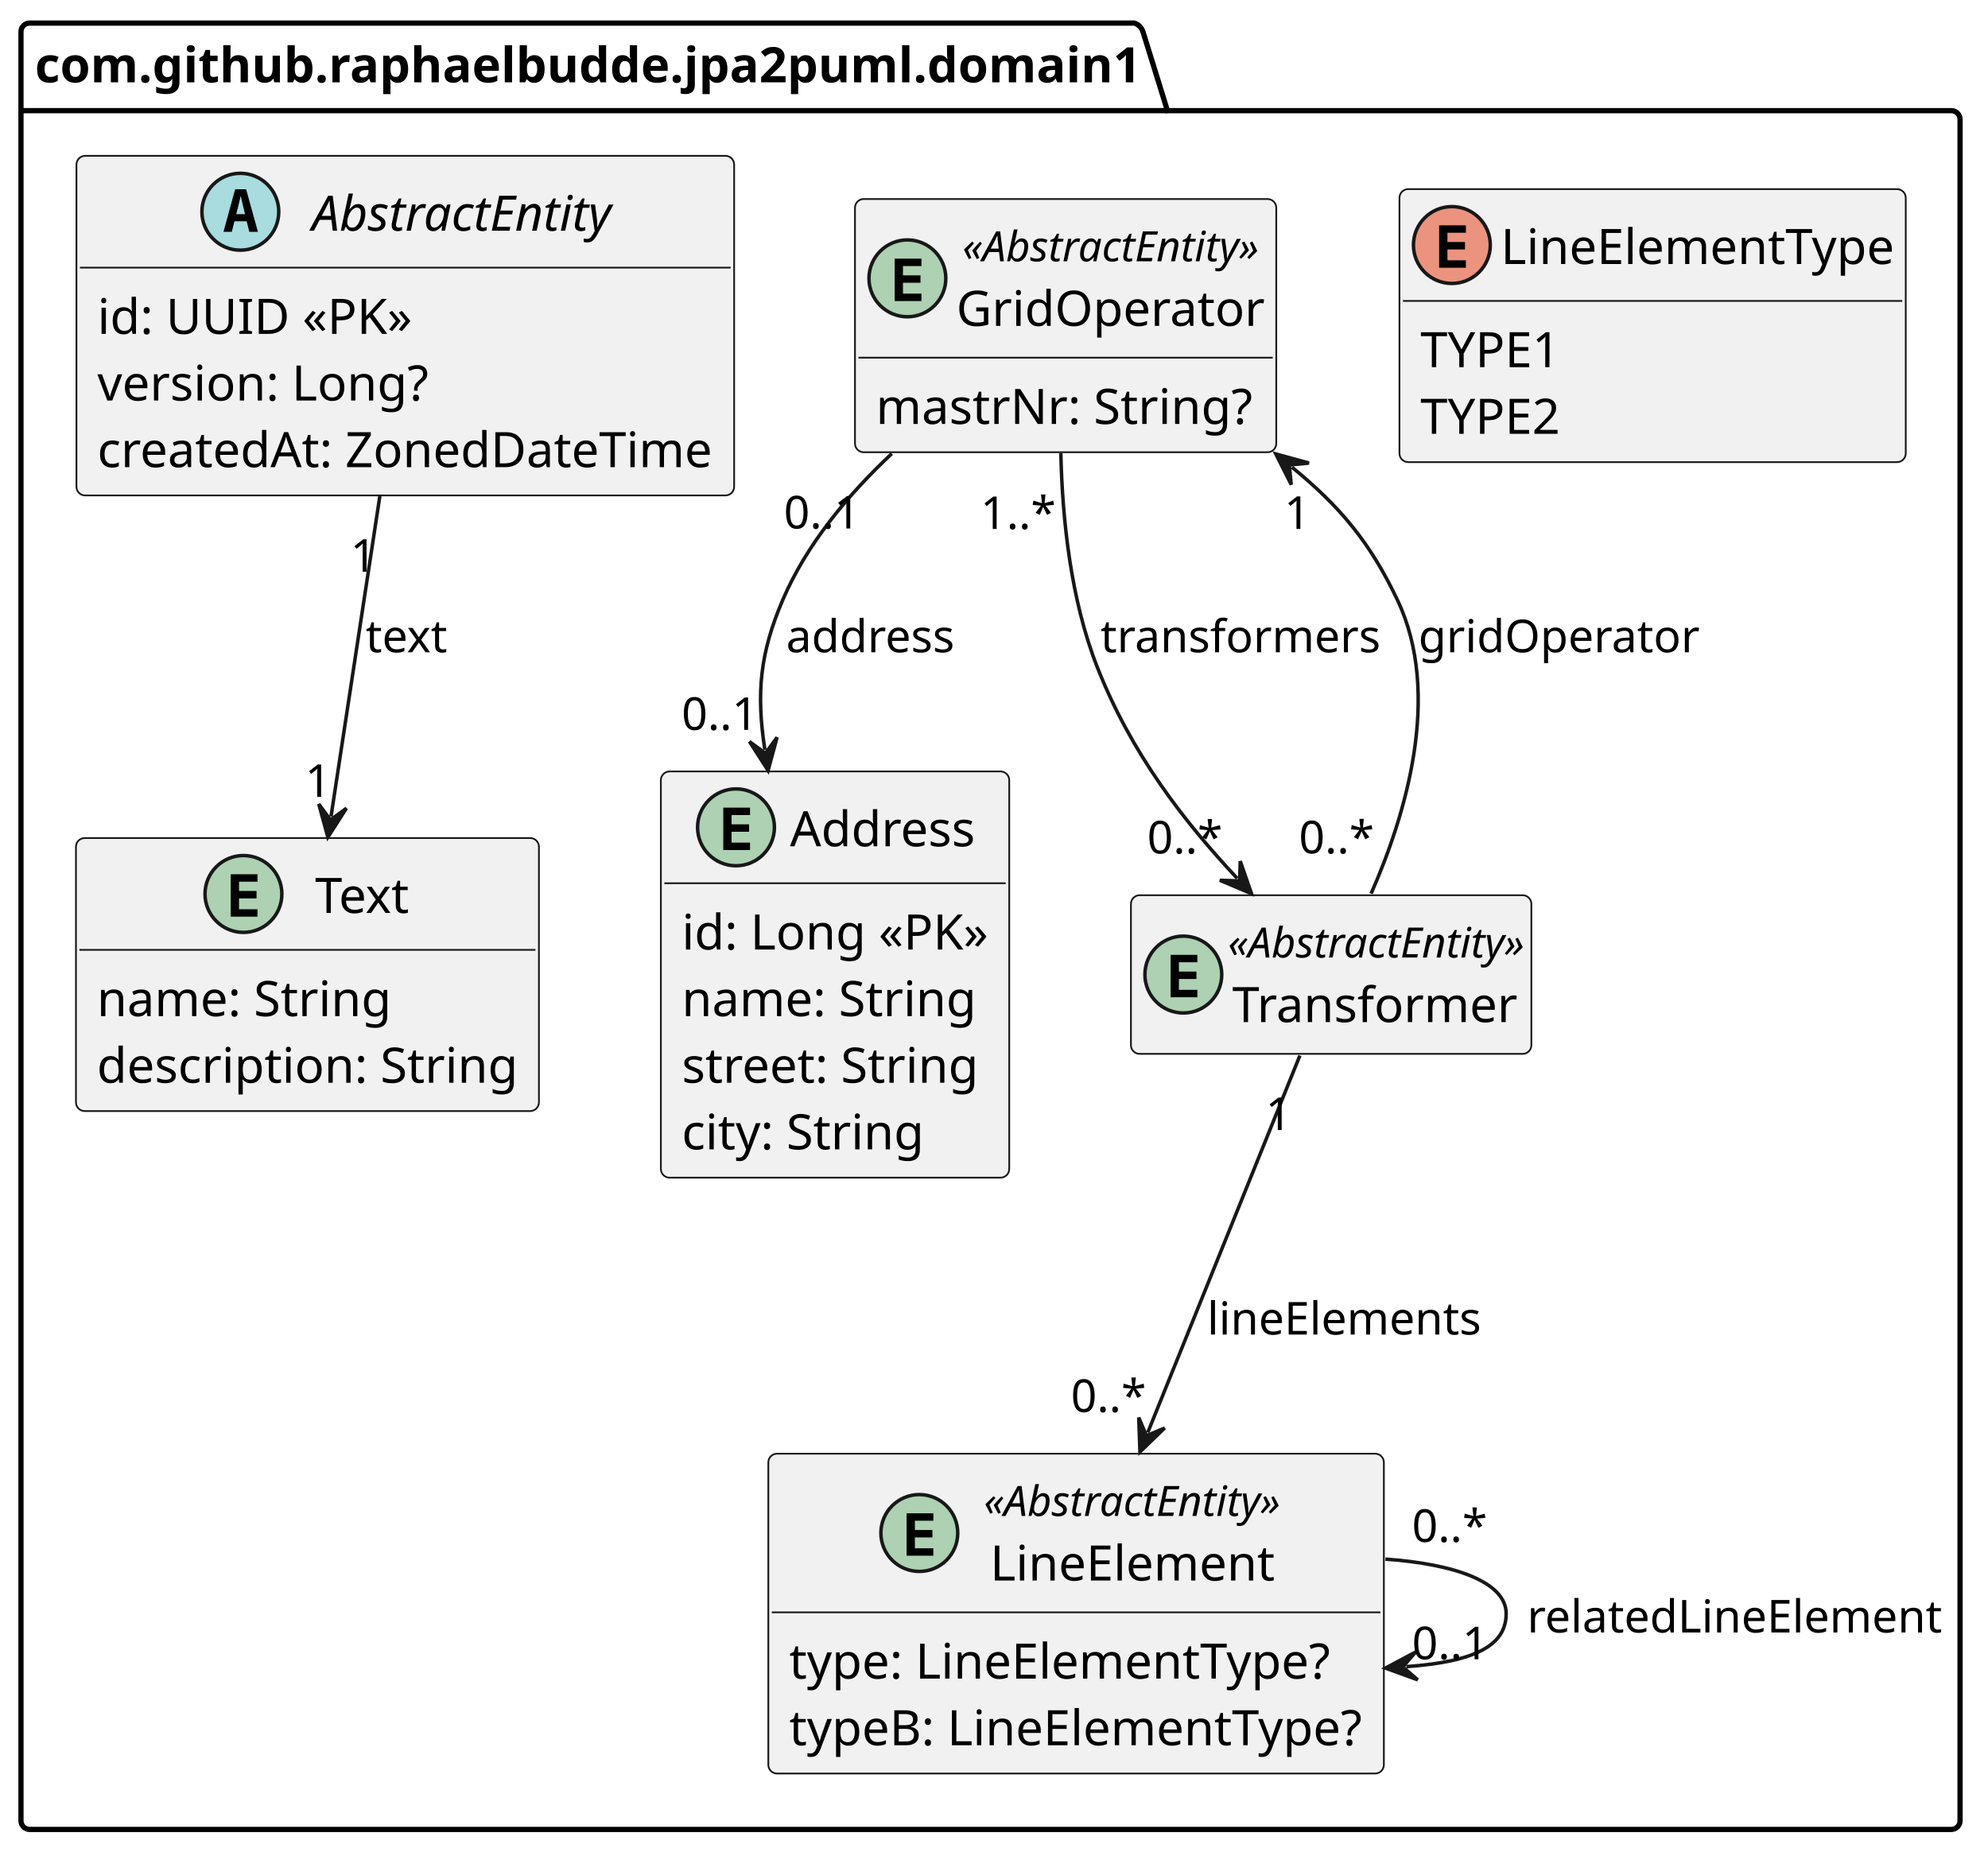
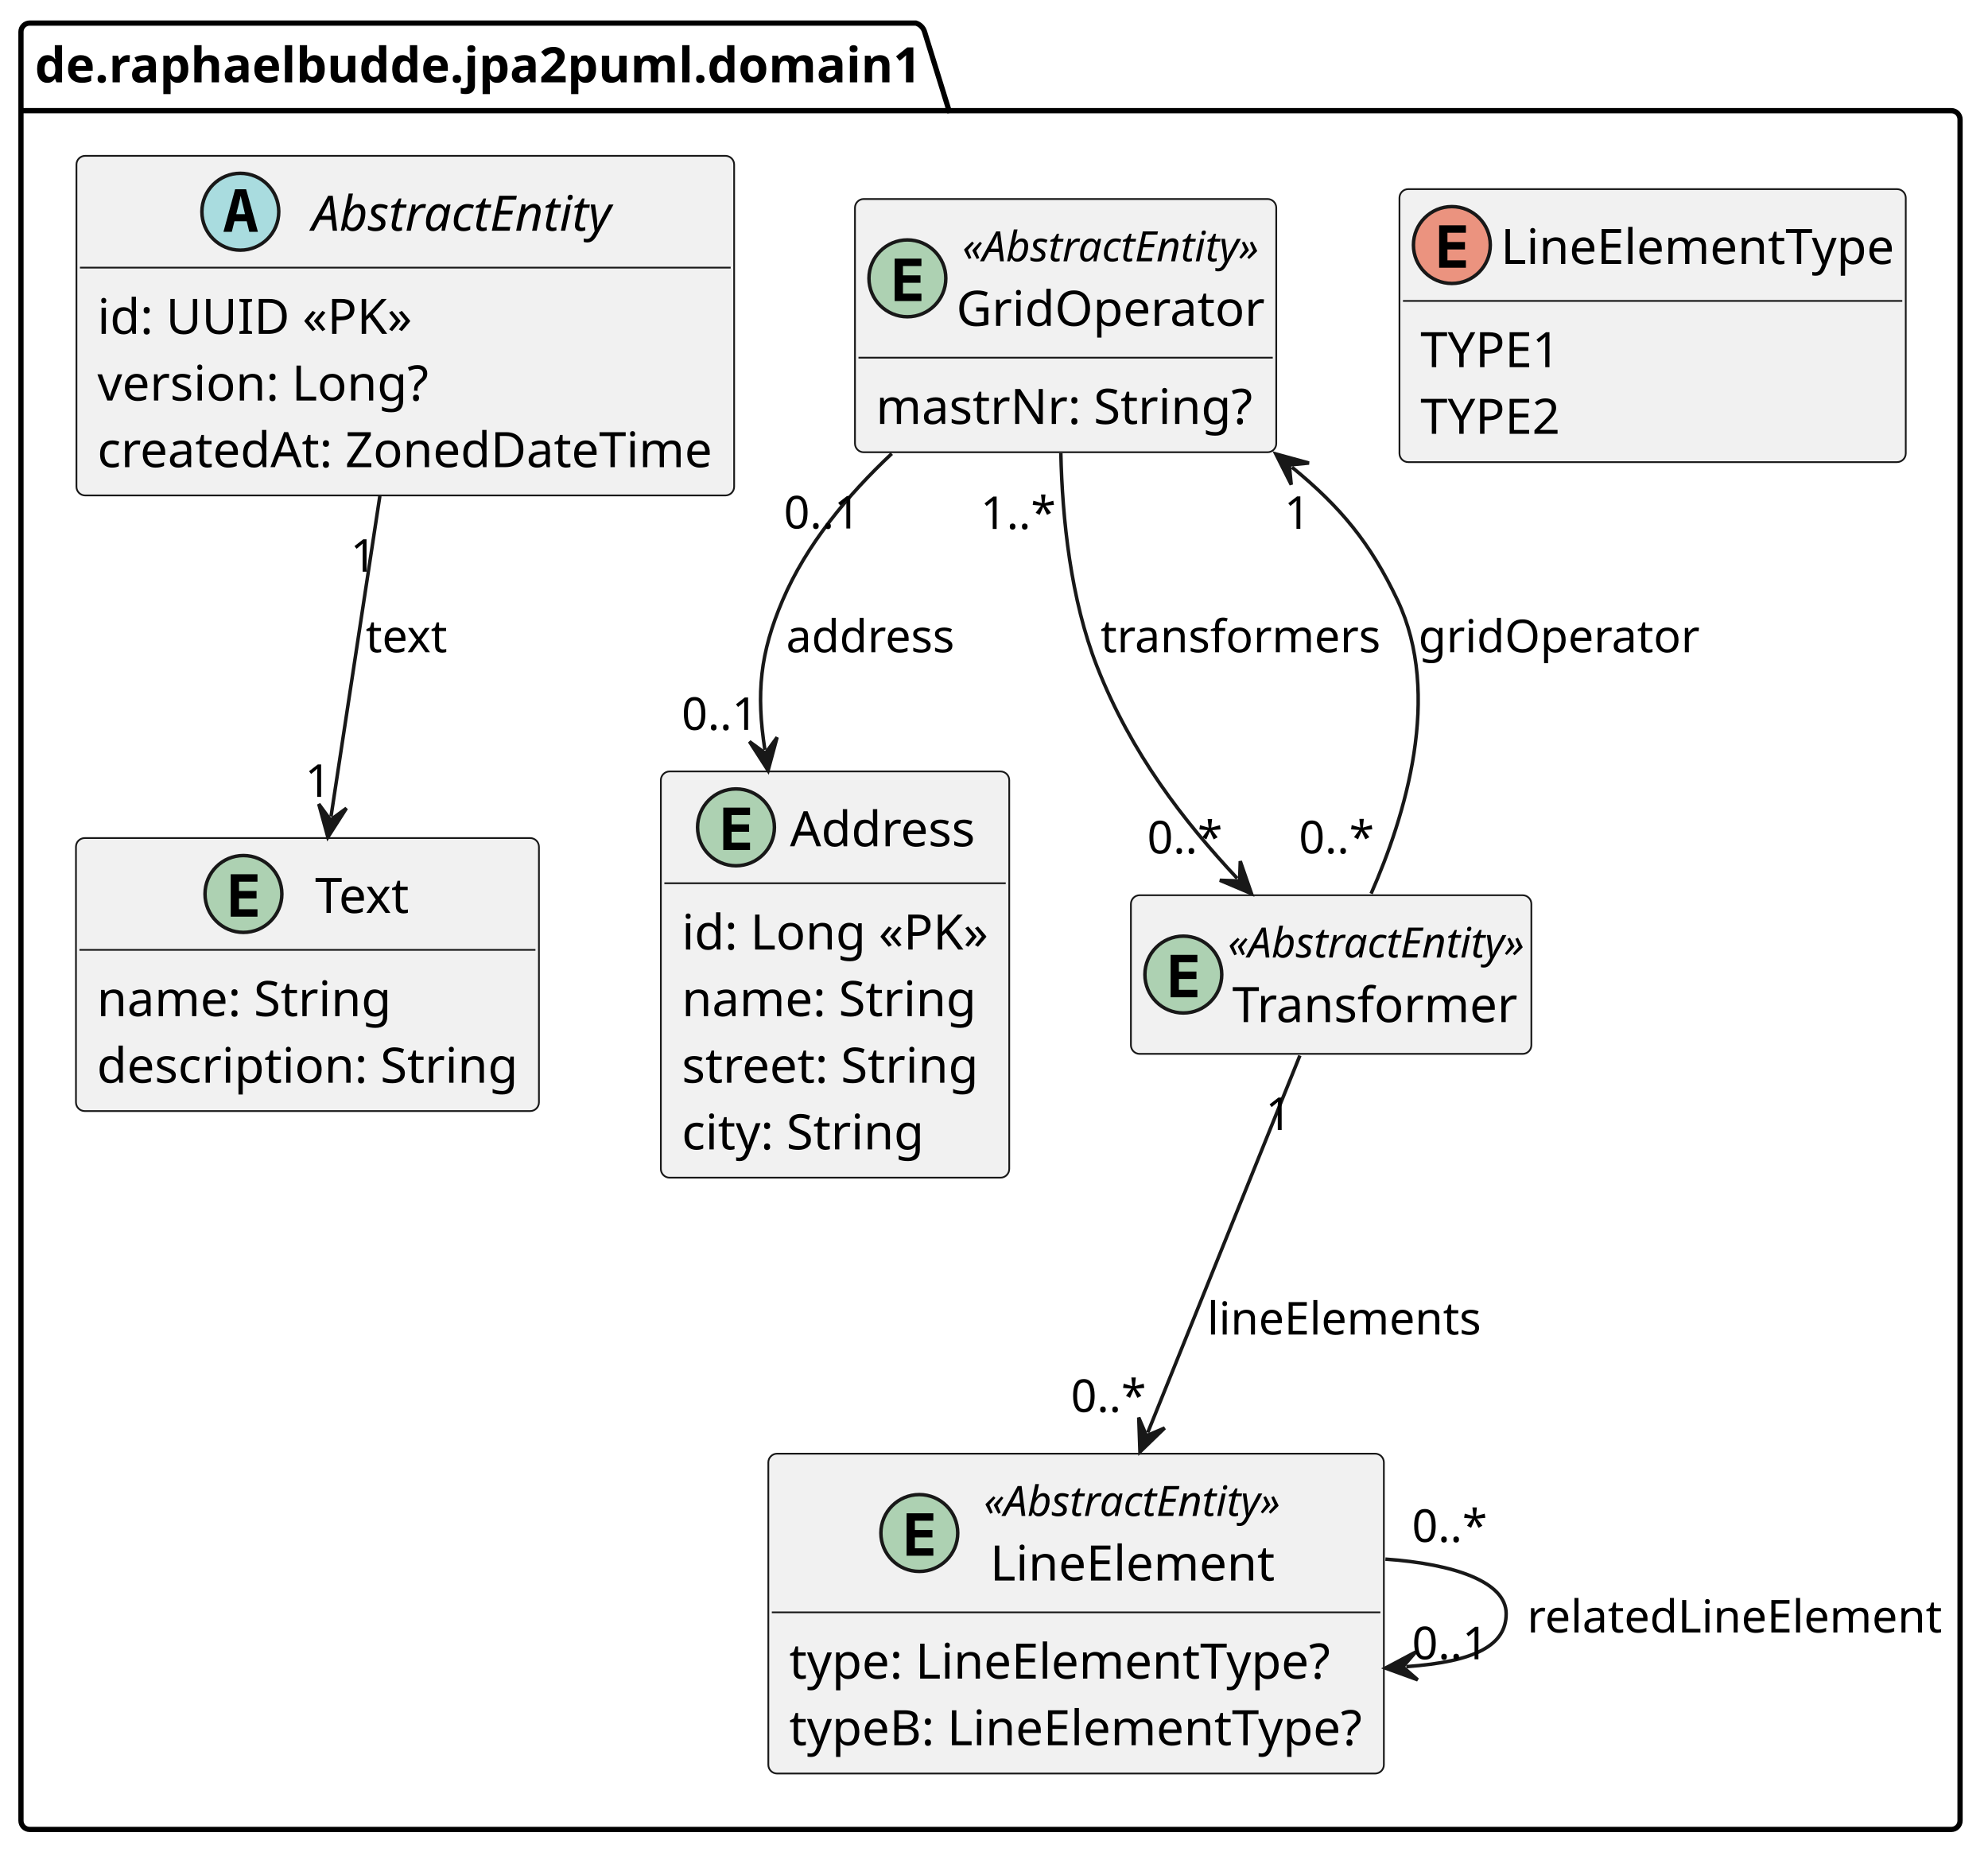
<svg xmlns="http://www.w3.org/2000/svg" contentStyleType="text/css" data-diagram-type="CLASS" height="530px" preserveAspectRatio="none" style="width:569px;height:530px;background:#FFFFFF;" version="1.1" viewBox="0 0 569 530" width="569px" zoomAndPan="magnify">
  <defs />
  <g>
-     <g class="cluster" data-entity="domain1" data-source-line="8" data-uid="ent0007" id="cluster_domain1">
-       <path d="M8.5,6.602 L324.639,6.602 A3.75,3.75 0 0 1 327.139,9.102 L334.139,31.67 L558.5,31.67 A2.5,2.5 0 0 1 561,34.17 L561,521.122 A2.5,2.5 0 0 1 558.5,523.622 L8.5,523.622 A2.5,2.5 0 0 1 6,521.122 L6,9.102 A2.5,2.5 0 0 1 8.5,6.602" fill="none" style="stroke:#000000;stroke-width:1.5;" />
-       <line style="stroke:#000000;stroke-width:1.5;" x1="6" x2="334.139" y1="31.67" y2="31.67" />
-       <text fill="#000000" font-family="sans-serif" font-size="14" font-weight="bold" lengthAdjust="spacing" textLength="315.139" x="10" y="23.568">com.github.raphaelbudde.jpa2puml.domain1</text>
+     <g class="cluster" data-entity="domain1" data-source-line="8" data-uid="ent0006" id="cluster_domain1">
+       <path d="M8.5,6.602 L262.129,6.602 A3.75,3.75 0 0 1 264.629,9.102 L271.629,31.67 L558.5,31.67 A2.5,2.5 0 0 1 561,34.17 L561,521.122 A2.5,2.5 0 0 1 558.5,523.622 L8.5,523.622 A2.5,2.5 0 0 1 6,521.122 L6,9.102 A2.5,2.5 0 0 1 8.5,6.602" fill="none" style="stroke:#000000;stroke-width:1.5;" />
+       <line style="stroke:#000000;stroke-width:1.5;" x1="6" x2="271.629" y1="31.67" y2="31.67" />
+       <text fill="#000000" font-family="sans-serif" font-size="14" font-weight="bold" lengthAdjust="spacing" textLength="252.629" x="10" y="23.568">de.raphaelbudde.jpa2puml.domain1</text>
    </g>
    <g class="entity" data-entity="AbstractEntity" data-source-line="8" data-uid="ent0002" id="entity_AbstractEntity">
      <rect fill="#F1F1F1" height="97.204" rx="2.5" ry="2.5" style="stroke:#181818;stroke-width:0.5;" width="188.245" x="21.88" y="44.602" />
      <ellipse cx="68.787" cy="60.602" fill="#A9DCDF" rx="11" ry="11" style="stroke:#181818;stroke-width:1;" />
      <path d="M63.959,66.352 L67.302,54.164 L70.443,54.164 L73.818,66.352 L71.349,66.352 L70.615,63.336 L67.099,63.336 L66.349,66.352 L63.959,66.352 Z M68.365,58.305 L67.615,61.305 L70.131,61.305 L69.412,58.305 Q69.271,57.727 69.146,57.18 Q69.021,56.618 68.881,56.039 Q68.771,56.618 68.631,57.18 Q68.49,57.727 68.365,58.305 Z " fill="#000000" />
      <text fill="#000000" font-family="sans-serif" font-size="14" font-style="italic" lengthAdjust="spacing" textLength="85.932" x="89.287" y="66.034">AbstractEntity</text>
      <line style="stroke:#181818;stroke-width:0.5;" x1="22.88" x2="209.125" y1="76.602" y2="76.602" />
      <text fill="#000000" font-family="sans-serif" font-size="14" lengthAdjust="spacing" textLength="90.076" x="27.88" y="95.568">id: UUID «PK»</text>
      <text fill="#000000" font-family="sans-serif" font-size="14" lengthAdjust="spacing" textLength="94.766" x="27.88" y="114.636">version: Long?</text>
      <text fill="#000000" font-family="sans-serif" font-size="14" lengthAdjust="spacing" textLength="176.245" x="27.88" y="133.704">createdAt: ZonedDateTime</text>
    </g>
-     <g class="entity" data-entity="Address" data-source-line="14" data-uid="ent0008" id="entity_Address">
+     <g class="entity" data-entity="Address" data-source-line="14" data-uid="ent0007" id="entity_Address">
      <rect fill="#F1F1F1" height="116.272" rx="2.5" ry="2.5" style="stroke:#181818;stroke-width:0.5;" width="99.71" x="189.15" y="220.802" />
      <ellipse cx="210.654" cy="236.802" fill="#ADD1B2" rx="11" ry="11" style="stroke:#181818;stroke-width:1;" />
      <path d="M207.014,243.302 L207.014,231.161 L214.67,231.161 L214.67,233.286 L209.389,233.286 L209.389,235.943 L214.404,235.943 L214.404,238.068 L209.389,238.068 L209.389,241.177 L214.67,241.177 L214.67,243.302 L207.014,243.302 Z " fill="#000000" />
      <text fill="#000000" font-family="sans-serif" font-size="14" lengthAdjust="spacing" textLength="53.256" x="226.1" y="242.234">Address</text>
      <line style="stroke:#181818;stroke-width:0.5;" x1="190.15" x2="287.86" y1="252.802" y2="252.802" />
      <text fill="#000000" font-family="sans-serif" font-size="14" lengthAdjust="spacing" textLength="87.71" x="195.15" y="271.768">id: Long «PK»</text>
      <text fill="#000000" font-family="sans-serif" font-size="14" lengthAdjust="spacing" textLength="84.28" x="195.15" y="290.836">name: String</text>
      <text fill="#000000" font-family="sans-serif" font-size="14" lengthAdjust="spacing" textLength="85.176" x="195.15" y="309.904">street: String</text>
      <text fill="#000000" font-family="sans-serif" font-size="14" lengthAdjust="spacing" textLength="69.314" x="195.15" y="328.972">city: String</text>
    </g>
-     <g class="entity" data-entity="GridOperator" data-source-line="21" data-uid="ent0009" id="entity_GridOperator">
+     <g class="entity" data-entity="GridOperator" data-source-line="21" data-uid="ent0008" id="entity_GridOperator">
      <rect fill="#F1F1F1" height="72.48" rx="2.5" ry="2.5" style="stroke:#181818;stroke-width:0.5;" width="120.578" x="244.71" y="56.962" />
      <ellipse cx="259.71" cy="79.668" fill="#ADD1B2" rx="11" ry="11" style="stroke:#181818;stroke-width:1;" />
      <path d="M256.069,86.168 L256.069,74.027 L263.726,74.027 L263.726,76.152 L258.444,76.152 L258.444,78.809 L263.46,78.809 L263.46,80.934 L258.444,80.934 L258.444,84.043 L263.726,84.043 L263.726,86.168 L256.069,86.168 Z " fill="#000000" />
      <text fill="#000000" font-family="sans-serif" font-size="12" font-style="italic" lengthAdjust="spacing" textLength="85.105" x="275.447" y="74.79">«AbstractEntity»</text>
      <text fill="#000000" font-family="sans-serif" font-size="14" lengthAdjust="spacing" textLength="88.578" x="273.71" y="93.272">GridOperator</text>
      <line style="stroke:#181818;stroke-width:0.5;" x1="245.71" x2="364.288" y1="102.374" y2="102.374" />
      <text fill="#000000" font-family="sans-serif" font-size="14" lengthAdjust="spacing" textLength="107.772" x="250.71" y="121.34">mastrNr: String?</text>
    </g>
-     <g class="entity" data-entity="LineElement" data-source-line="25" data-uid="ent0010" id="entity_LineElement">
+     <g class="entity" data-entity="LineElement" data-source-line="25" data-uid="ent0009" id="entity_LineElement">
      <rect fill="#F1F1F1" height="91.548" rx="2.5" ry="2.5" style="stroke:#181818;stroke-width:0.5;" width="176.177" x="219.91" y="416.072" />
      <ellipse cx="263.124" cy="438.778" fill="#ADD1B2" rx="11" ry="11" style="stroke:#181818;stroke-width:1;" />
      <path d="M259.483,445.278 L259.483,433.137 L267.14,433.137 L267.14,435.262 L261.858,435.262 L261.858,437.919 L266.874,437.919 L266.874,440.044 L261.858,440.044 L261.858,443.153 L267.14,443.153 L267.14,445.278 L259.483,445.278 Z " fill="#000000" />
      <text fill="#000000" font-family="sans-serif" font-size="12" font-style="italic" lengthAdjust="spacing" textLength="85.105" x="281.581" y="433.9">«AbstractEntity»</text>
      <text fill="#000000" font-family="sans-serif" font-size="14" lengthAdjust="spacing" textLength="81.48" x="283.394" y="452.382">LineElement</text>
      <line style="stroke:#181818;stroke-width:0.5;" x1="220.91" x2="395.087" y1="461.484" y2="461.484" />
      <text fill="#000000" font-family="sans-serif" font-size="14" lengthAdjust="spacing" textLength="155.077" x="225.91" y="480.45">type: LineElementType?</text>
      <text fill="#000000" font-family="sans-serif" font-size="14" lengthAdjust="spacing" textLength="164.177" x="225.91" y="499.518">typeB: LineElementType?</text>
    </g>
-     <g class="entity" data-entity="Text" data-source-line="30" data-uid="ent0011" id="entity_Text">
+     <g class="entity" data-entity="Text" data-source-line="30" data-uid="ent0010" id="entity_Text">
      <rect fill="#F1F1F1" height="78.136" rx="2.5" ry="2.5" style="stroke:#181818;stroke-width:0.5;" width="132.512" x="21.74" y="239.872" />
      <ellipse cx="69.676" cy="255.872" fill="#ADD1B2" rx="11" ry="11" style="stroke:#181818;stroke-width:1;" />
      <path d="M66.035,262.372 L66.035,250.231 L73.692,250.231 L73.692,252.356 L68.41,252.356 L68.41,255.013 L73.426,255.013 L73.426,257.138 L68.41,257.138 L68.41,260.247 L73.692,260.247 L73.692,262.372 L66.035,262.372 Z " fill="#000000" />
      <text fill="#000000" font-family="sans-serif" font-size="14" lengthAdjust="spacing" textLength="28.14" x="90.176" y="261.304">Text</text>
      <line style="stroke:#181818;stroke-width:0.5;" x1="22.74" x2="153.252" y1="271.872" y2="271.872" />
      <text fill="#000000" font-family="sans-serif" font-size="14" lengthAdjust="spacing" textLength="84.28" x="27.74" y="290.838">name: String</text>
      <text fill="#000000" font-family="sans-serif" font-size="14" lengthAdjust="spacing" textLength="120.512" x="27.74" y="309.906">description: String</text>
    </g>
-     <g class="entity" data-entity="Transformer" data-source-line="35" data-uid="ent0012" id="entity_Transformer">
+     <g class="entity" data-entity="Transformer" data-source-line="35" data-uid="ent0011" id="entity_Transformer">
      <rect fill="#F1F1F1" height="45.412" rx="2.5" ry="2.5" style="stroke:#181818;stroke-width:0.5;" width="114.614" x="323.69" y="256.232" />
      <ellipse cx="338.69" cy="278.938" fill="#ADD1B2" rx="11" ry="11" style="stroke:#181818;stroke-width:1;" />
      <path d="M335.049,285.438 L335.049,273.297 L342.706,273.297 L342.706,275.422 L337.424,275.422 L337.424,278.079 L342.44,278.079 L342.44,280.204 L337.424,280.204 L337.424,283.313 L342.706,283.313 L342.706,285.438 L335.049,285.438 Z " fill="#000000" />
      <text fill="#000000" font-family="sans-serif" font-size="12" font-style="italic" lengthAdjust="spacing" textLength="85.105" x="351.445" y="274.06">«AbstractEntity»</text>
      <text fill="#000000" font-family="sans-serif" font-size="14" lengthAdjust="spacing" textLength="82.614" x="352.69" y="292.542">Transformer</text>
    </g>
-     <g class="entity" data-entity="LineElementType" data-source-line="39" data-uid="ent0013" id="entity_LineElementType">
+     <g class="entity" data-entity="LineElementType" data-source-line="39" data-uid="ent0012" id="entity_LineElementType">
      <rect fill="#F1F1F1" height="78.136" rx="2.5" ry="2.5" style="stroke:#181818;stroke-width:0.5;" width="144.91" x="400.55" y="54.132" />
      <ellipse cx="415.55" cy="70.132" fill="#EB937F" rx="11" ry="11" style="stroke:#181818;stroke-width:1;" />
      <path d="M411.909,76.632 L411.909,64.491 L419.566,64.491 L419.566,66.616 L414.284,66.616 L414.284,69.273 L419.3,69.273 L419.3,71.398 L414.284,71.398 L414.284,74.507 L419.566,74.507 L419.566,76.632 L411.909,76.632 Z " fill="#000000" />
      <text fill="#000000" font-family="sans-serif" font-size="14" lengthAdjust="spacing" textLength="112.909" x="429.55" y="75.564">LineElementType</text>
      <line style="stroke:#181818;stroke-width:0.5;" x1="401.55" x2="544.46" y1="86.132" y2="86.132" />
      <text fill="#000000" font-family="sans-serif" font-size="14" lengthAdjust="spacing" textLength="39.97" x="406.55" y="105.098">TYPE1</text>
      <text fill="#000000" font-family="sans-serif" font-size="14" lengthAdjust="spacing" textLength="39.97" x="406.55" y="124.166">TYPE2</text>
    </g>
-     <g class="link" data-entity-1="AbstractEntity" data-entity-2="Text" data-source-line="44" data-uid="lnk14" id="link_AbstractEntity_Text">
+     <g class="link" data-entity-1="AbstractEntity" data-entity-2="Text" data-source-line="44" data-uid="lnk13" id="link_AbstractEntity_Text">
      <path codeLine="44" d="M108.72,141.992 C104.08,172.402 99.063,205.33 94.743,233.7" fill="none" id="AbstractEntity-to-Text" style="stroke:#181818;stroke-width:1;" />
      <polygon fill="#181818" points="93.84,239.632,99.149,231.337,94.593,234.689,91.24,230.132,93.84,239.632" style="stroke:#181818;stroke-width:1;" />
      <text fill="#000000" font-family="sans-serif" font-size="13" lengthAdjust="spacing" textLength="23.595" x="104.68" y="186.699">text</text>
      <text fill="#000000" font-family="sans-serif" font-size="13" lengthAdjust="spacing" textLength="7.436" x="100.3" y="163.635">1</text>
      <text fill="#000000" font-family="sans-serif" font-size="13" lengthAdjust="spacing" textLength="7.436" x="87.296" y="228.076">1</text>
    </g>
-     <g class="link" data-entity-1="GridOperator" data-entity-2="Address" data-source-line="45" data-uid="lnk15" id="link_GridOperator_Address">
+     <g class="link" data-entity-1="GridOperator" data-entity-2="Address" data-source-line="45" data-uid="lnk14" id="link_GridOperator_Address">
      <path codeLine="45" d="M255.25,129.832 C242.67,141.622 230.8,155.862 224,171.802 C217.53,186.952 216.413,198.382 218.923,214.613" fill="none" id="GridOperator-to-Address" style="stroke:#181818;stroke-width:1;" />
      <polygon fill="#181818" points="219.84,220.542,222.417,211.036,219.076,215.601,214.512,212.259,219.84,220.542" style="stroke:#181818;stroke-width:1;" />
      <text fill="#000000" font-family="sans-serif" font-size="13" lengthAdjust="spacing" textLength="48.438" x="225" y="186.699">address</text>
      <text fill="#000000" font-family="sans-serif" font-size="13" lengthAdjust="spacing" textLength="21.84" x="224.341" y="151.262">0..1</text>
      <text fill="#000000" font-family="sans-serif" font-size="13" lengthAdjust="spacing" textLength="21.84" x="195.093" y="208.913">0..1</text>
    </g>
-     <g class="link" data-entity-1="GridOperator" data-entity-2="Transformer" data-source-line="46" data-uid="lnk16" id="link_GridOperator_Transformer">
+     <g class="link" data-entity-1="GridOperator" data-entity-2="Transformer" data-source-line="46" data-uid="lnk15" id="link_GridOperator_Transformer">
      <path codeLine="46" d="M303.63,129.712 C304.05,148.462 306.43,171.522 314,190.802 C323.77,215.672 338.793,235.019 354.113,251.409" fill="none" id="GridOperator-to-Transformer" style="stroke:#181818;stroke-width:1;" />
      <polygon fill="#181818" points="358.21,255.792,354.986,246.486,354.796,252.139,349.142,251.948,358.21,255.792" style="stroke:#181818;stroke-width:1;" />
      <text fill="#000000" font-family="sans-serif" font-size="13" lengthAdjust="spacing" textLength="80.405" x="315" y="186.699">transformers</text>
      <text fill="#000000" font-family="sans-serif" font-size="13" lengthAdjust="spacing" textLength="21.567" x="280.639" y="151.406">1..*</text>
      <text fill="#000000" font-family="sans-serif" font-size="13" lengthAdjust="spacing" textLength="21.567" x="328.34" y="244.279">0..*</text>
    </g>
-     <g class="link" data-entity-1="Transformer" data-entity-2="GridOperator" data-source-line="48" data-uid="lnk18" id="link_Transformer_GridOperator">
+     <g class="link" data-entity-1="Transformer" data-entity-2="GridOperator" data-source-line="48" data-uid="lnk17" id="link_Transformer_GridOperator">
      <path codeLine="48" d="M392.43,255.772 C402.21,233.562 412.84,198.862 400,171.802 C392.24,155.452 383.801,145.205 369.791,133.725" fill="none" id="Transformer-to-GridOperator" style="stroke:#181818;stroke-width:1;" />
      <polygon fill="#181818" points="365.15,129.922,369.576,138.72,369.017,133.091,374.647,132.532,365.15,129.922" style="stroke:#181818;stroke-width:1;" />
      <text fill="#000000" font-family="sans-serif" font-size="13" lengthAdjust="spacing" textLength="80.782" x="405.97" y="186.699">gridOperator</text>
      <text fill="#000000" font-family="sans-serif" font-size="13" lengthAdjust="spacing" textLength="21.567" x="371.757" y="244.254">0..*</text>
      <text fill="#000000" font-family="sans-serif" font-size="13" lengthAdjust="spacing" textLength="7.436" x="367.569" y="151.367">1</text>
    </g>
-     <g class="link" data-entity-1="LineElement" data-entity-2="LineElement" data-source-line="47" data-uid="lnk17" id="link_LineElement_LineElement">
+     <g class="link" data-entity-1="LineElement" data-entity-2="LineElement" data-source-line="47" data-uid="lnk16" id="link_LineElement_LineElement">
      <path codeLine="47" d="M396.52,446.252 C416.48,447.652 431.09,452.852 431.09,461.852 C431.09,470.842 422.465,475.622 402.505,477.022" fill="none" id="LineElement-to-LineElement" style="stroke:#181818;stroke-width:1;" />
      <polygon fill="#181818" points="396.52,477.442,405.778,480.803,401.508,477.092,405.218,472.822,396.52,477.442" style="stroke:#181818;stroke-width:1;" />
      <text fill="#000000" font-family="sans-serif" font-size="13" lengthAdjust="spacing" textLength="119.028" x="437.09" y="467.249">relatedLineElement</text>
      <text fill="#000000" font-family="sans-serif" font-size="13" lengthAdjust="spacing" textLength="21.567" x="404.123" y="441.331">0..*</text>
      <text fill="#000000" font-family="sans-serif" font-size="13" lengthAdjust="spacing" textLength="21.84" x="404.134" y="474.909">0..1</text>
    </g>
-     <g class="link" data-entity-1="Transformer" data-entity-2="LineElement" data-source-line="49" data-uid="lnk19" id="link_Transformer_LineElement">
+     <g class="link" data-entity-1="Transformer" data-entity-2="LineElement" data-source-line="49" data-uid="lnk18" id="link_Transformer_LineElement">
      <path codeLine="49" d="M372.05,302.122 C360.7,330.242 343.115,373.828 328.515,410.008" fill="none" id="Transformer-to-LineElement" style="stroke:#181818;stroke-width:1;" />
      <polygon fill="#181818" points="326.27,415.572,333.347,408.723,328.141,410.935,325.929,405.729,326.27,415.572" style="stroke:#181818;stroke-width:1;" />
      <text fill="#000000" font-family="sans-serif" font-size="13" lengthAdjust="spacing" textLength="78.429" x="345.5" y="381.969">lineElements</text>
      <text fill="#000000" font-family="sans-serif" font-size="13" lengthAdjust="spacing" textLength="7.436" x="362.222" y="323.428">1</text>
      <text fill="#000000" font-family="sans-serif" font-size="13" lengthAdjust="spacing" textLength="21.567" x="306.503" y="404.136">0..*</text>
    </g>
  </g>
</svg>
